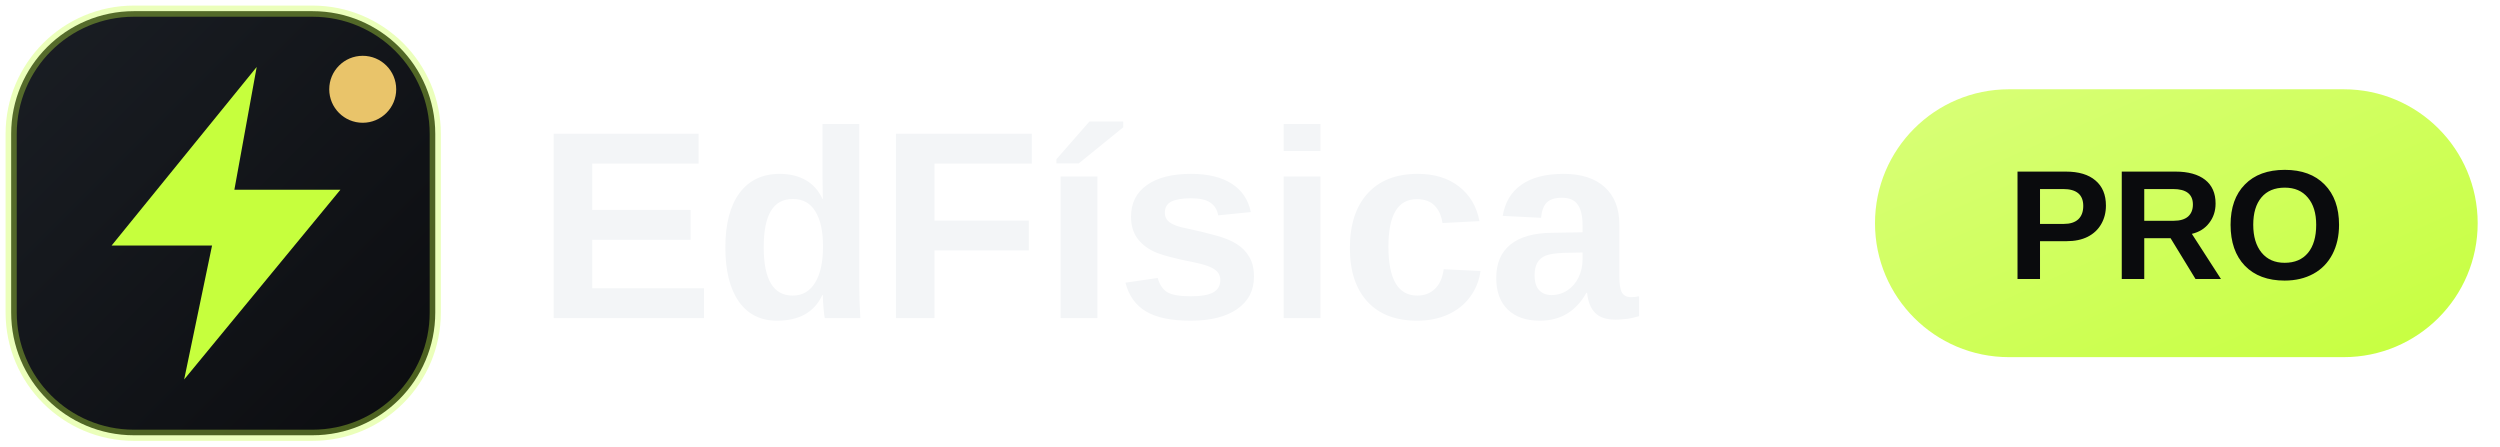
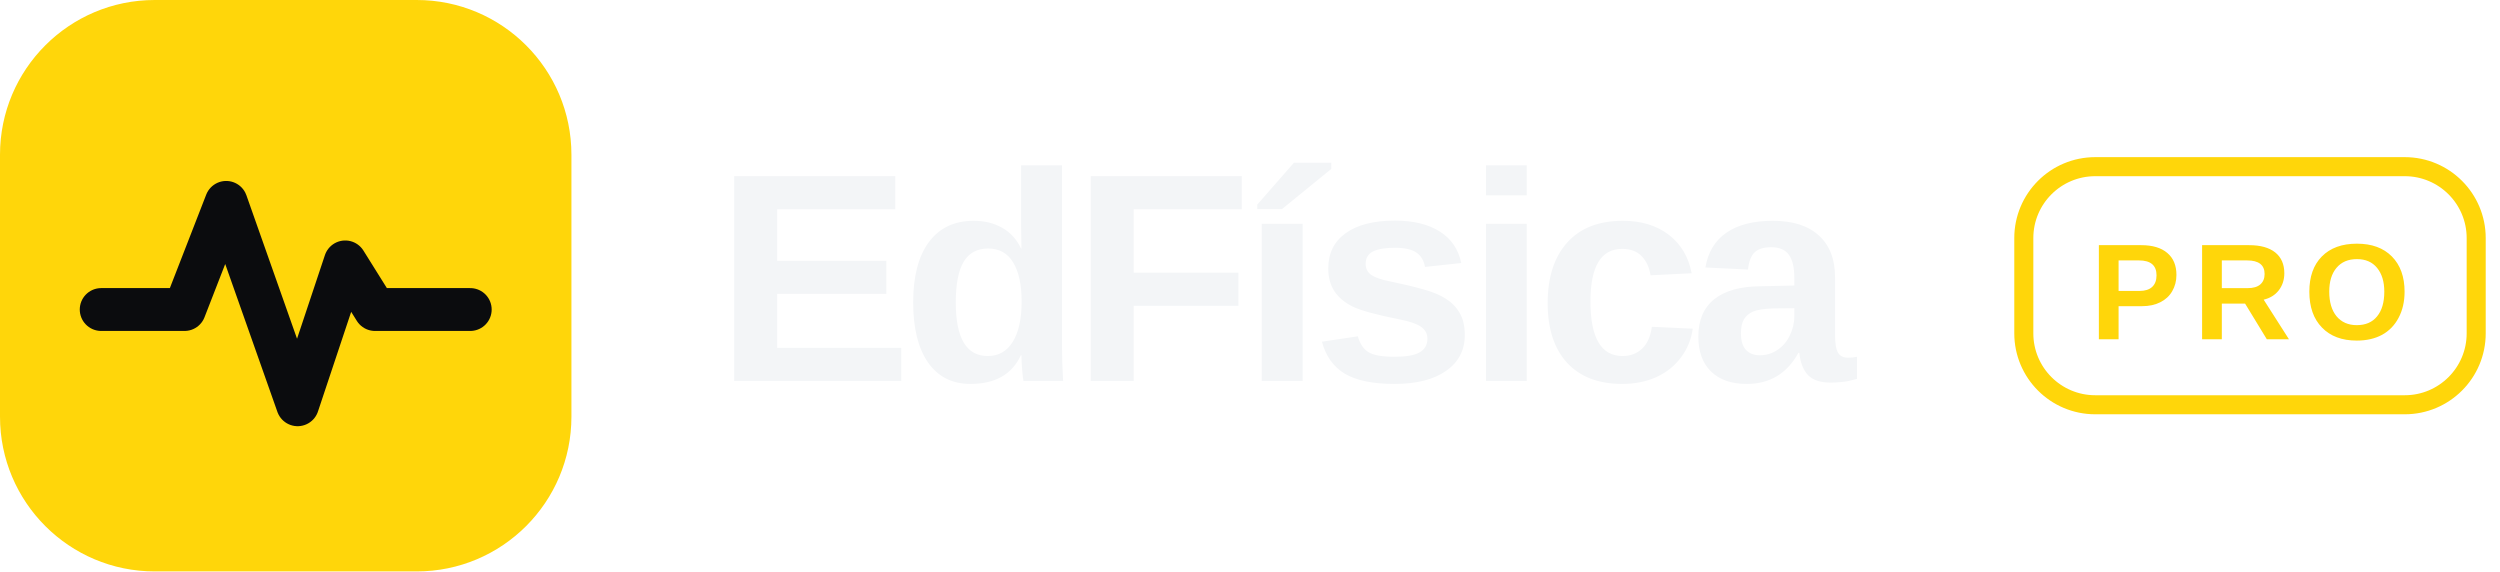
- <svg xmlns="http://www.w3.org/2000/svg" viewBox="0 0 224 40" width="224" height="40" role="img" aria-label="EdFísica PRO">
-   <defs>
-     <linearGradient id="lg-bg" x1="0" y1="0" x2="1" y2="1">
-       <stop offset="0" stop-color="#1A1E24" />
-       <stop offset="1" stop-color="#0B0C0F" />
-     </linearGradient>
-     <linearGradient id="lg-pro" x1="0" y1="0" x2="1" y2="1">
-       <stop offset="0" stop-color="#D9FF7A" />
-       <stop offset="1" stop-color="#C6FF3D" />
-     </linearGradient>
-   </defs>
-   <rect x="1" y="1" width="38" height="38" rx="11" fill="url(#lg-bg)" stroke="#C6FF3D" stroke-opacity=".35" />
-   <path d="M23 6 10 22h9l-2.5 12L30.5 17H21z" fill="#C6FF3D" />
-   <circle cx="32.5" cy="8" r="3" fill="#E9C46A" />
-   <text x="48" y="28.5" font-family="Sora, 'Segoe UI', 'Helvetica Neue', Arial, sans-serif" font-size="24" font-weight="800" fill="#F3F5F7" textLength="112" lengthAdjust="spacingAndGlyphs">EdFísica</text>
-   <rect x="168" y="8" width="54" height="24" rx="12" fill="url(#lg-pro)" />
-   <text x="195" y="25" text-anchor="middle" font-family="Sora, 'Segoe UI', 'Helvetica Neue', Arial, sans-serif" font-size="14" font-weight="800" fill="#0A0B0D" textLength="32" lengthAdjust="spacingAndGlyphs">PRO</text>
+ <svg xmlns="http://www.w3.org/2000/svg" viewBox="0 0 210 48" width="210" height="48" role="img" aria-label="EdFísica PRO">
+   <rect width="48" height="48" rx="13" fill="#FFD60A" />
+   <path d="M8.5 26h7l3.5-9 6 17 4-12 2.5 4h8" fill="none" stroke="#0B0C0E" stroke-width="3.6" stroke-linecap="round" stroke-linejoin="round" />
+   <text x="60" y="32" font-family="Sora, 'Segoe UI', Arial, sans-serif" font-size="25" font-weight="800" letter-spacing="-1" fill="#F3F5F7">EdFísica</text>
+   <rect x="170" y="14" width="38" height="20" rx="6" fill="none" stroke="#FFD60A" stroke-width="1.6" />
+   <text x="189" y="28.5" text-anchor="middle" font-family="Sora, 'Segoe UI', Arial, sans-serif" font-size="11.5" font-weight="800" letter-spacing="1" fill="#FFD60A">PRO</text>
</svg>
